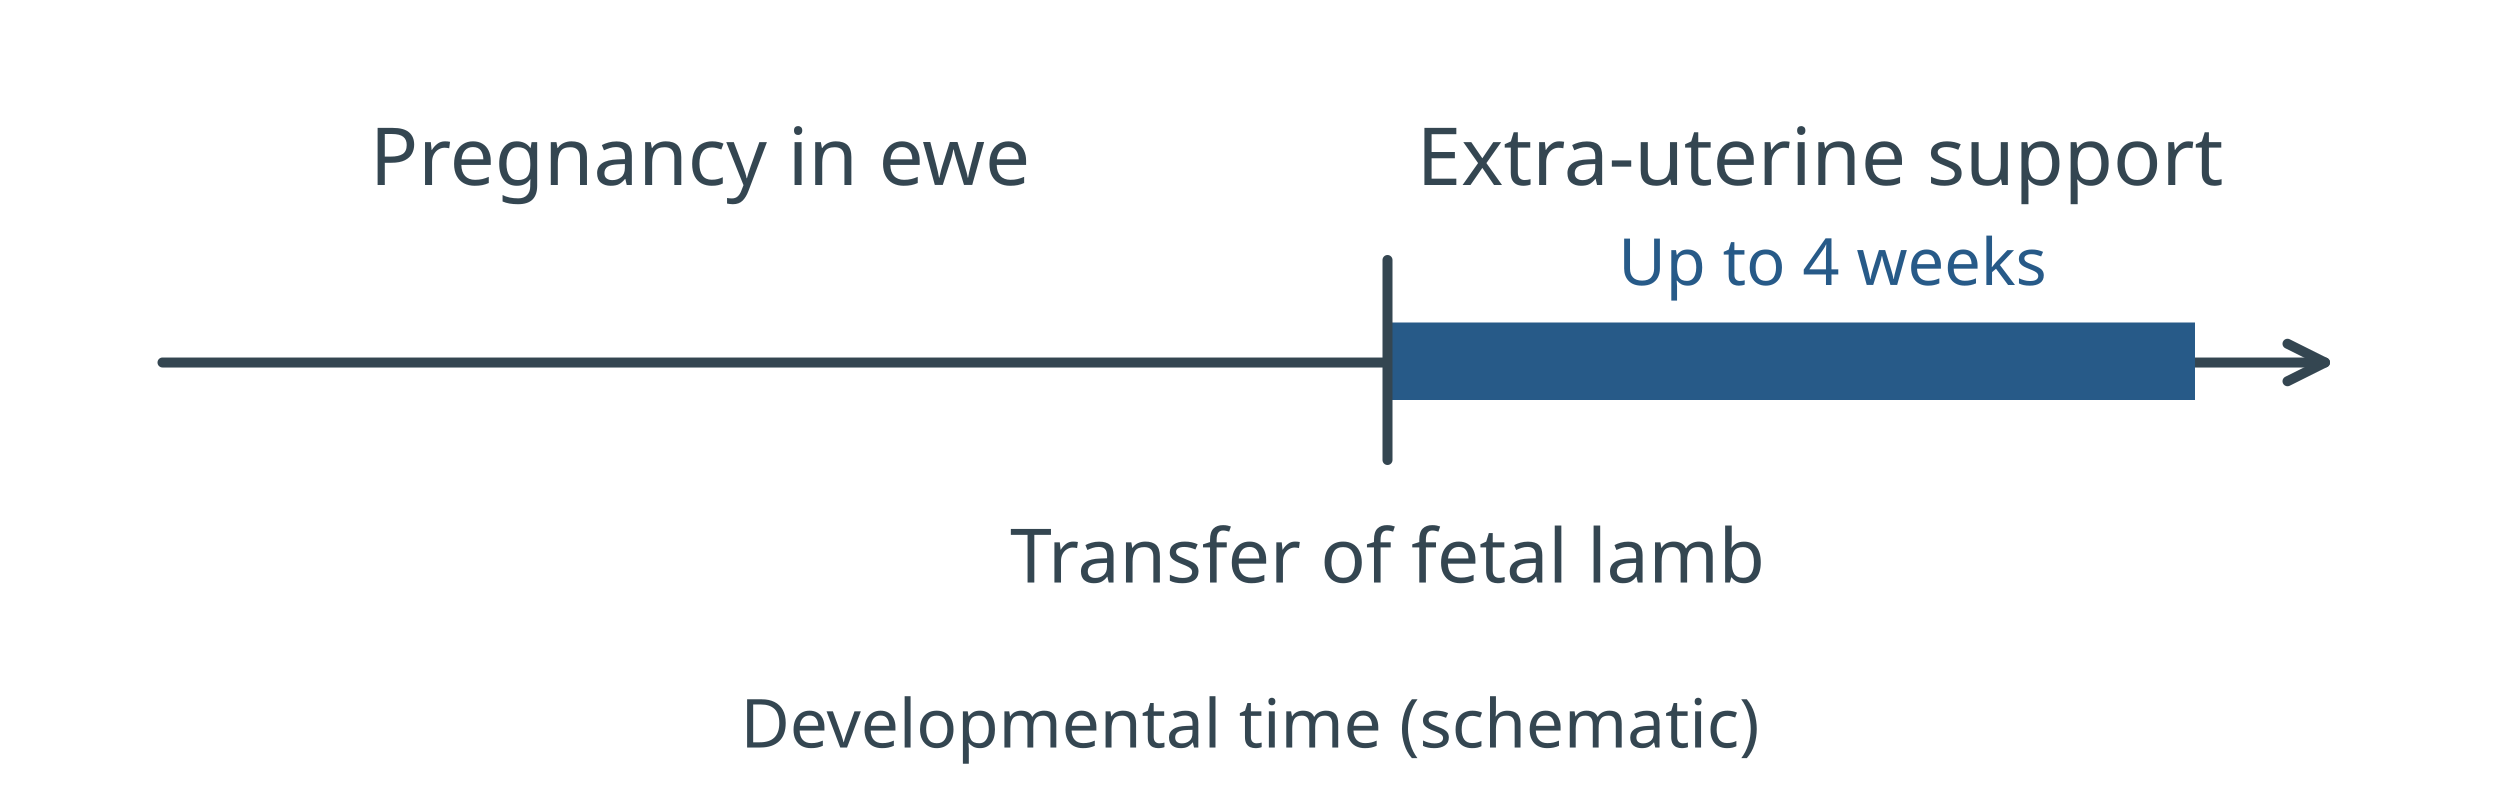
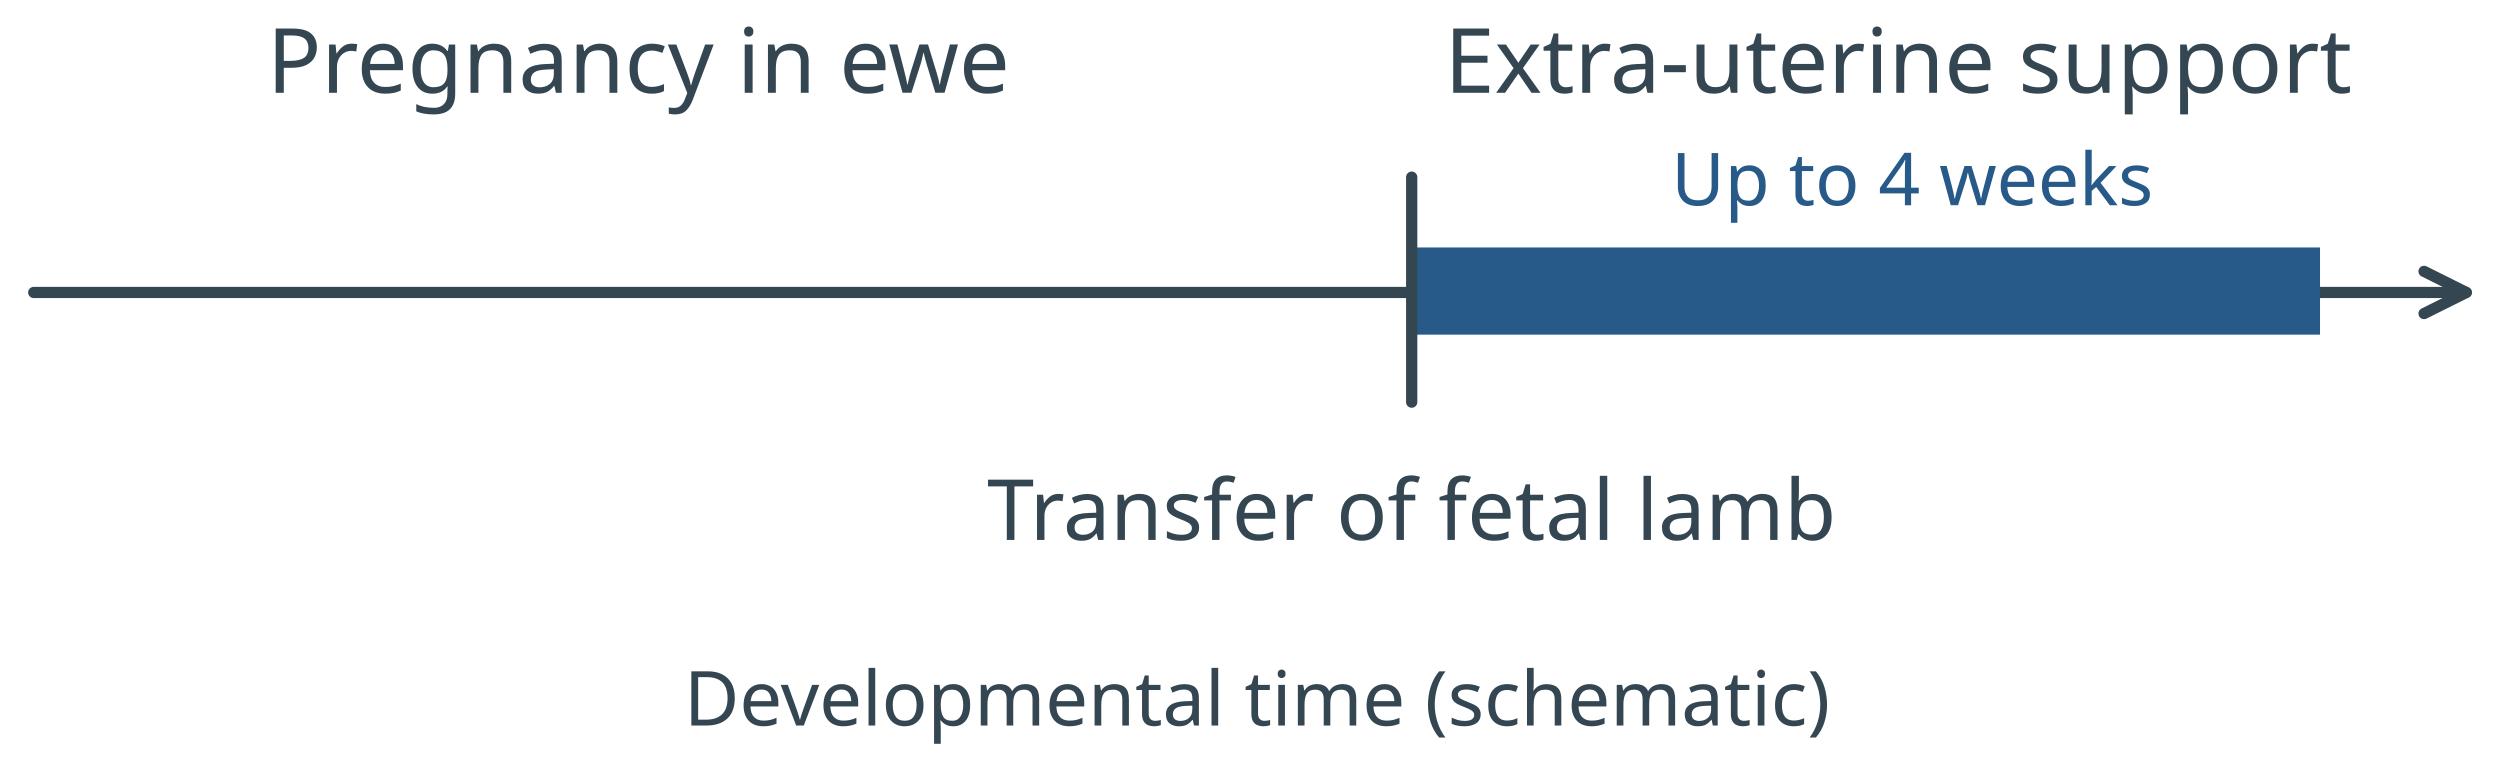
- <svg xmlns="http://www.w3.org/2000/svg" width="1000" height="324" viewBox="0 0 1000 324" role="img" aria-labelledby="title desc">
+ <svg xmlns="http://www.w3.org/2000/svg" width="889" height="273" viewBox="53 41 889 273" role="img" aria-labelledby="title desc">
  <text x="280" y="74" font-size="32" fill="#344651" text-anchor="middle" font-family="Atkinson Hyperlegible Next">Pregnancy in ewe</text>
  <text x="728" y="74" font-size="32" fill="#344651" text-anchor="middle" font-family="Atkinson Hyperlegible Next">Extra-uterine support</text>
  <g fill="none" stroke="#344651" stroke-width="4" stroke-linecap="round" stroke-linejoin="round">
    <polyline points="65,145 930,145" />
    <polyline points="915.0,152.5 930,145 915.0,137.5" />
  </g>
  <rect x="555" y="129" width="323" height="31" fill="#275A88" />
  <line x1="555" y1="104" x2="555" y2="184" stroke="#344651" stroke-width="4" stroke-linecap="round" />
  <text x="555" y="233" font-size="30" fill="#344651" text-anchor="middle" font-family="Atkinson Hyperlegible Next">Transfer of fetal lamb</text>
  <text x="733" y="114" font-size="26" fill="#275A88" text-anchor="middle" font-family="Atkinson Hyperlegible Next">Up to 4 weeks</text>
  <text x="500" y="299" font-size="27" fill="#344651" text-anchor="middle" font-family="Atkinson Hyperlegible Next">Developmental time (schematic)</text>
</svg>
